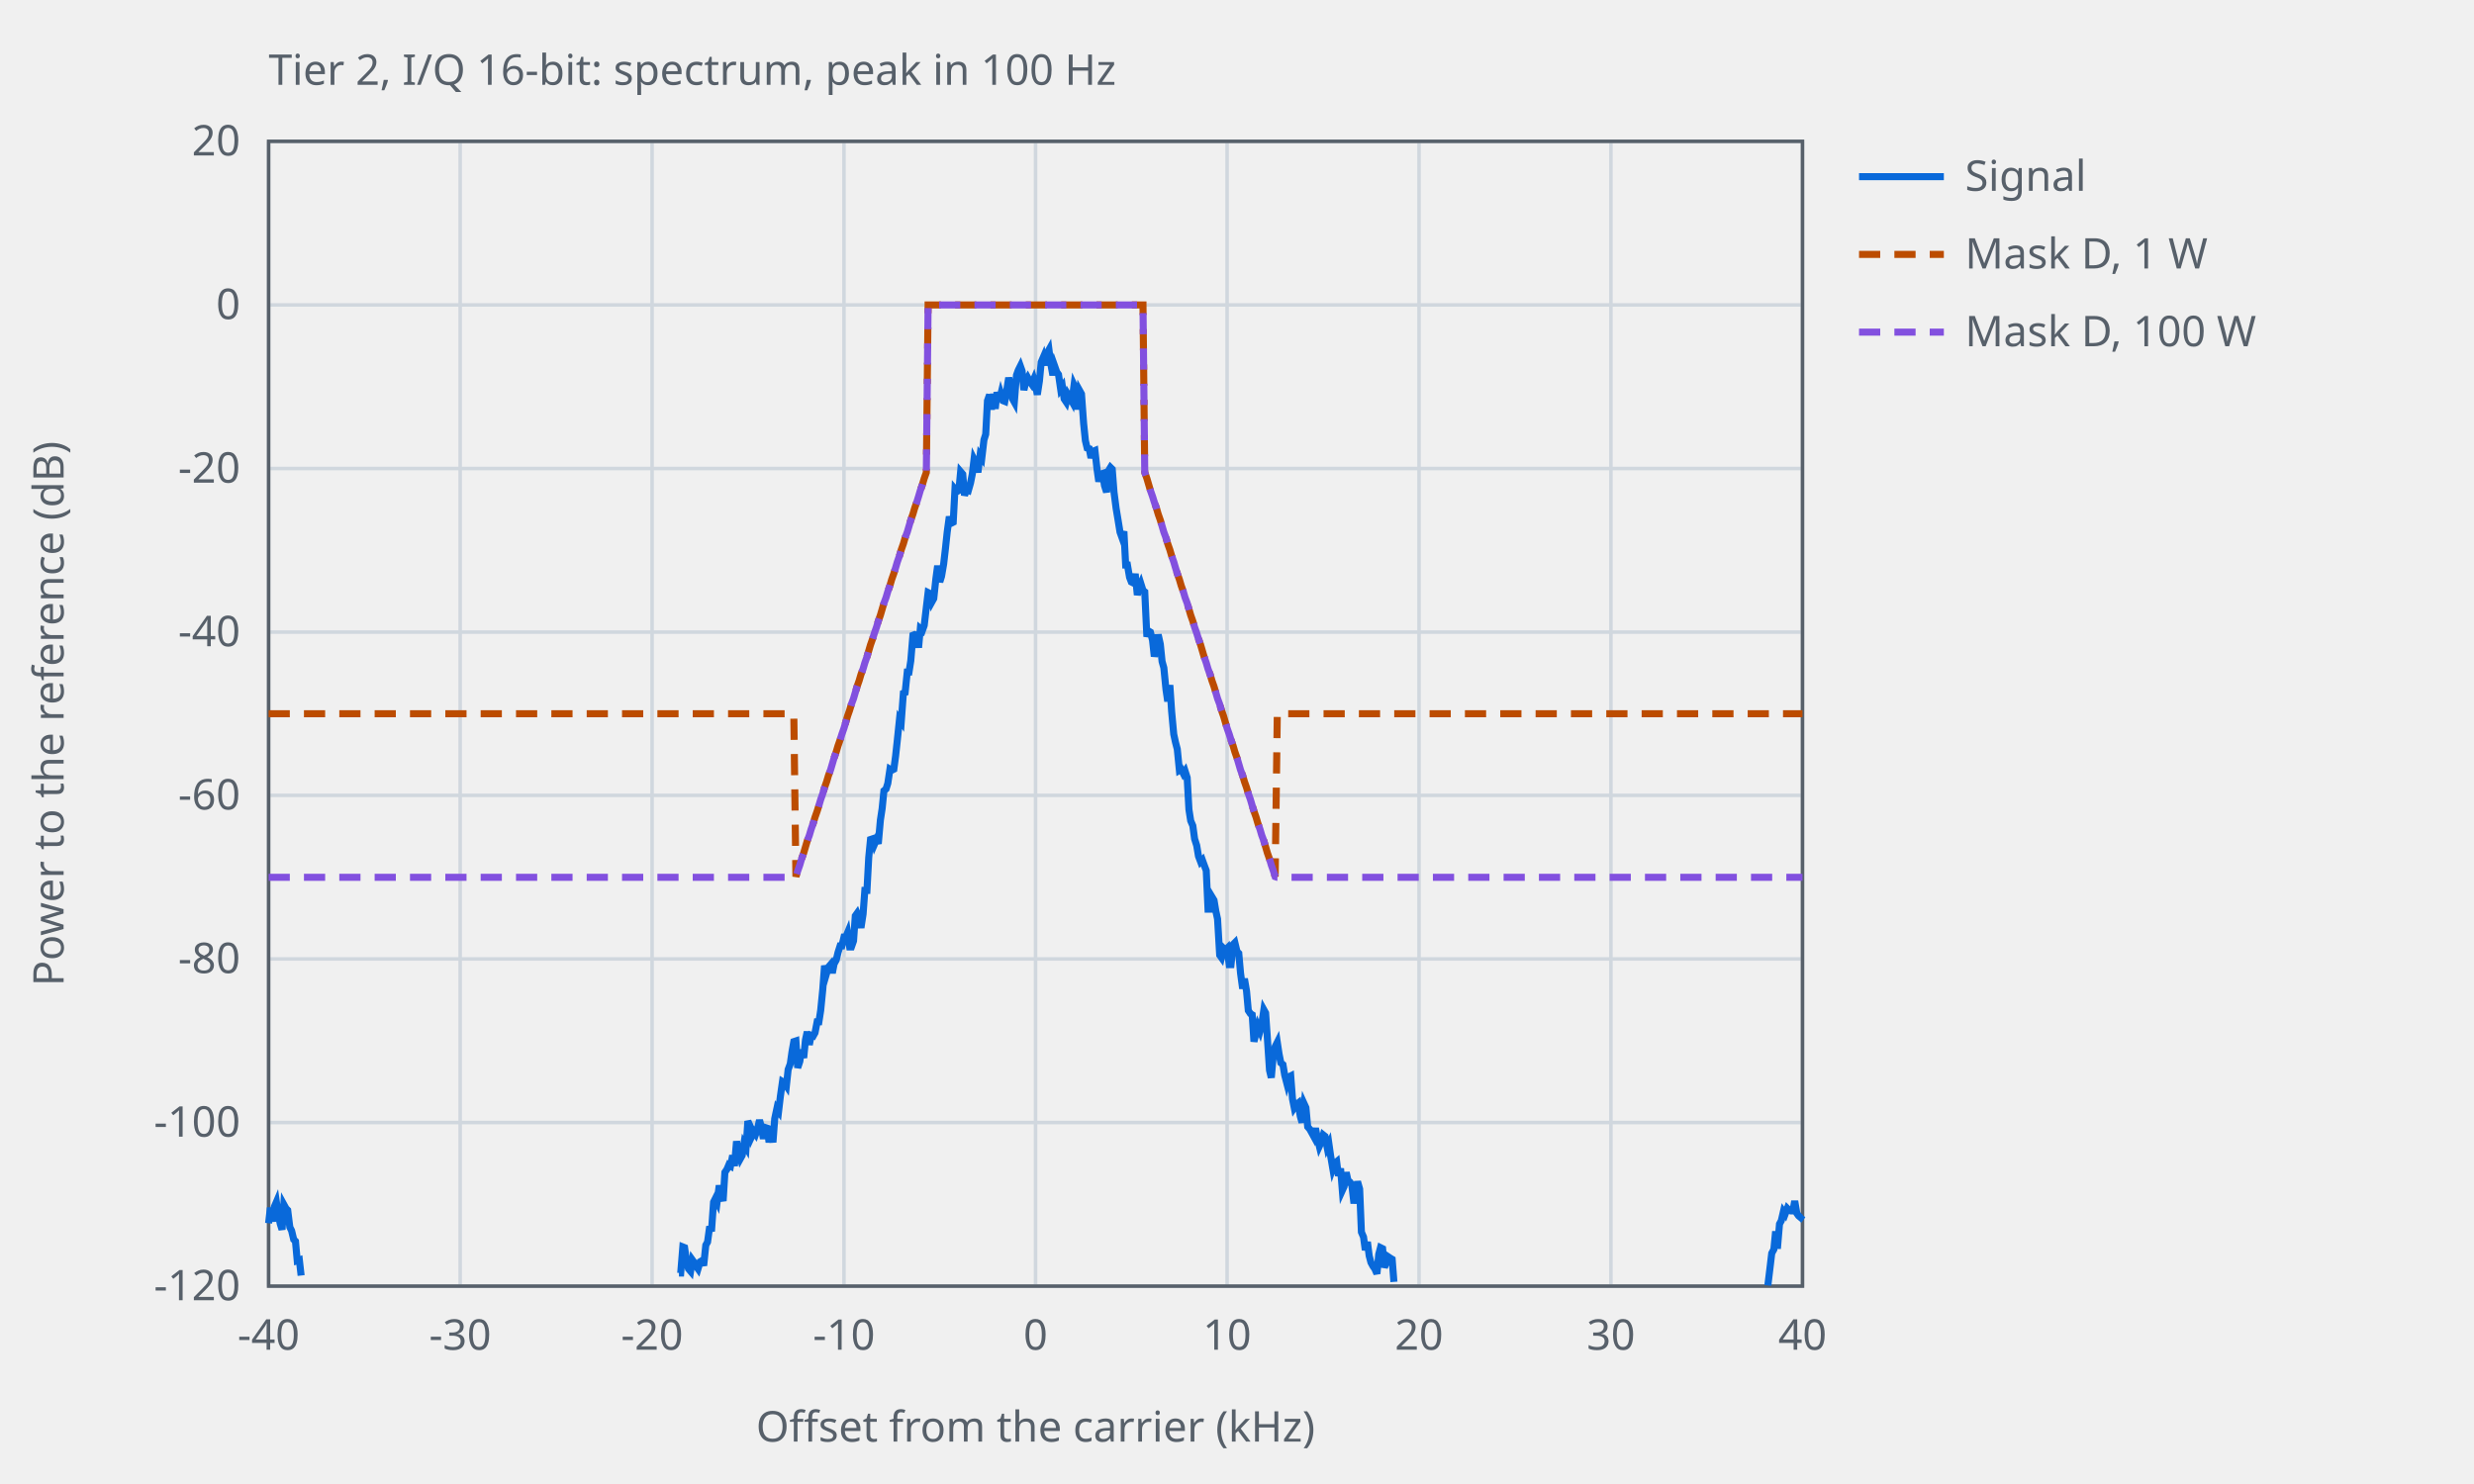
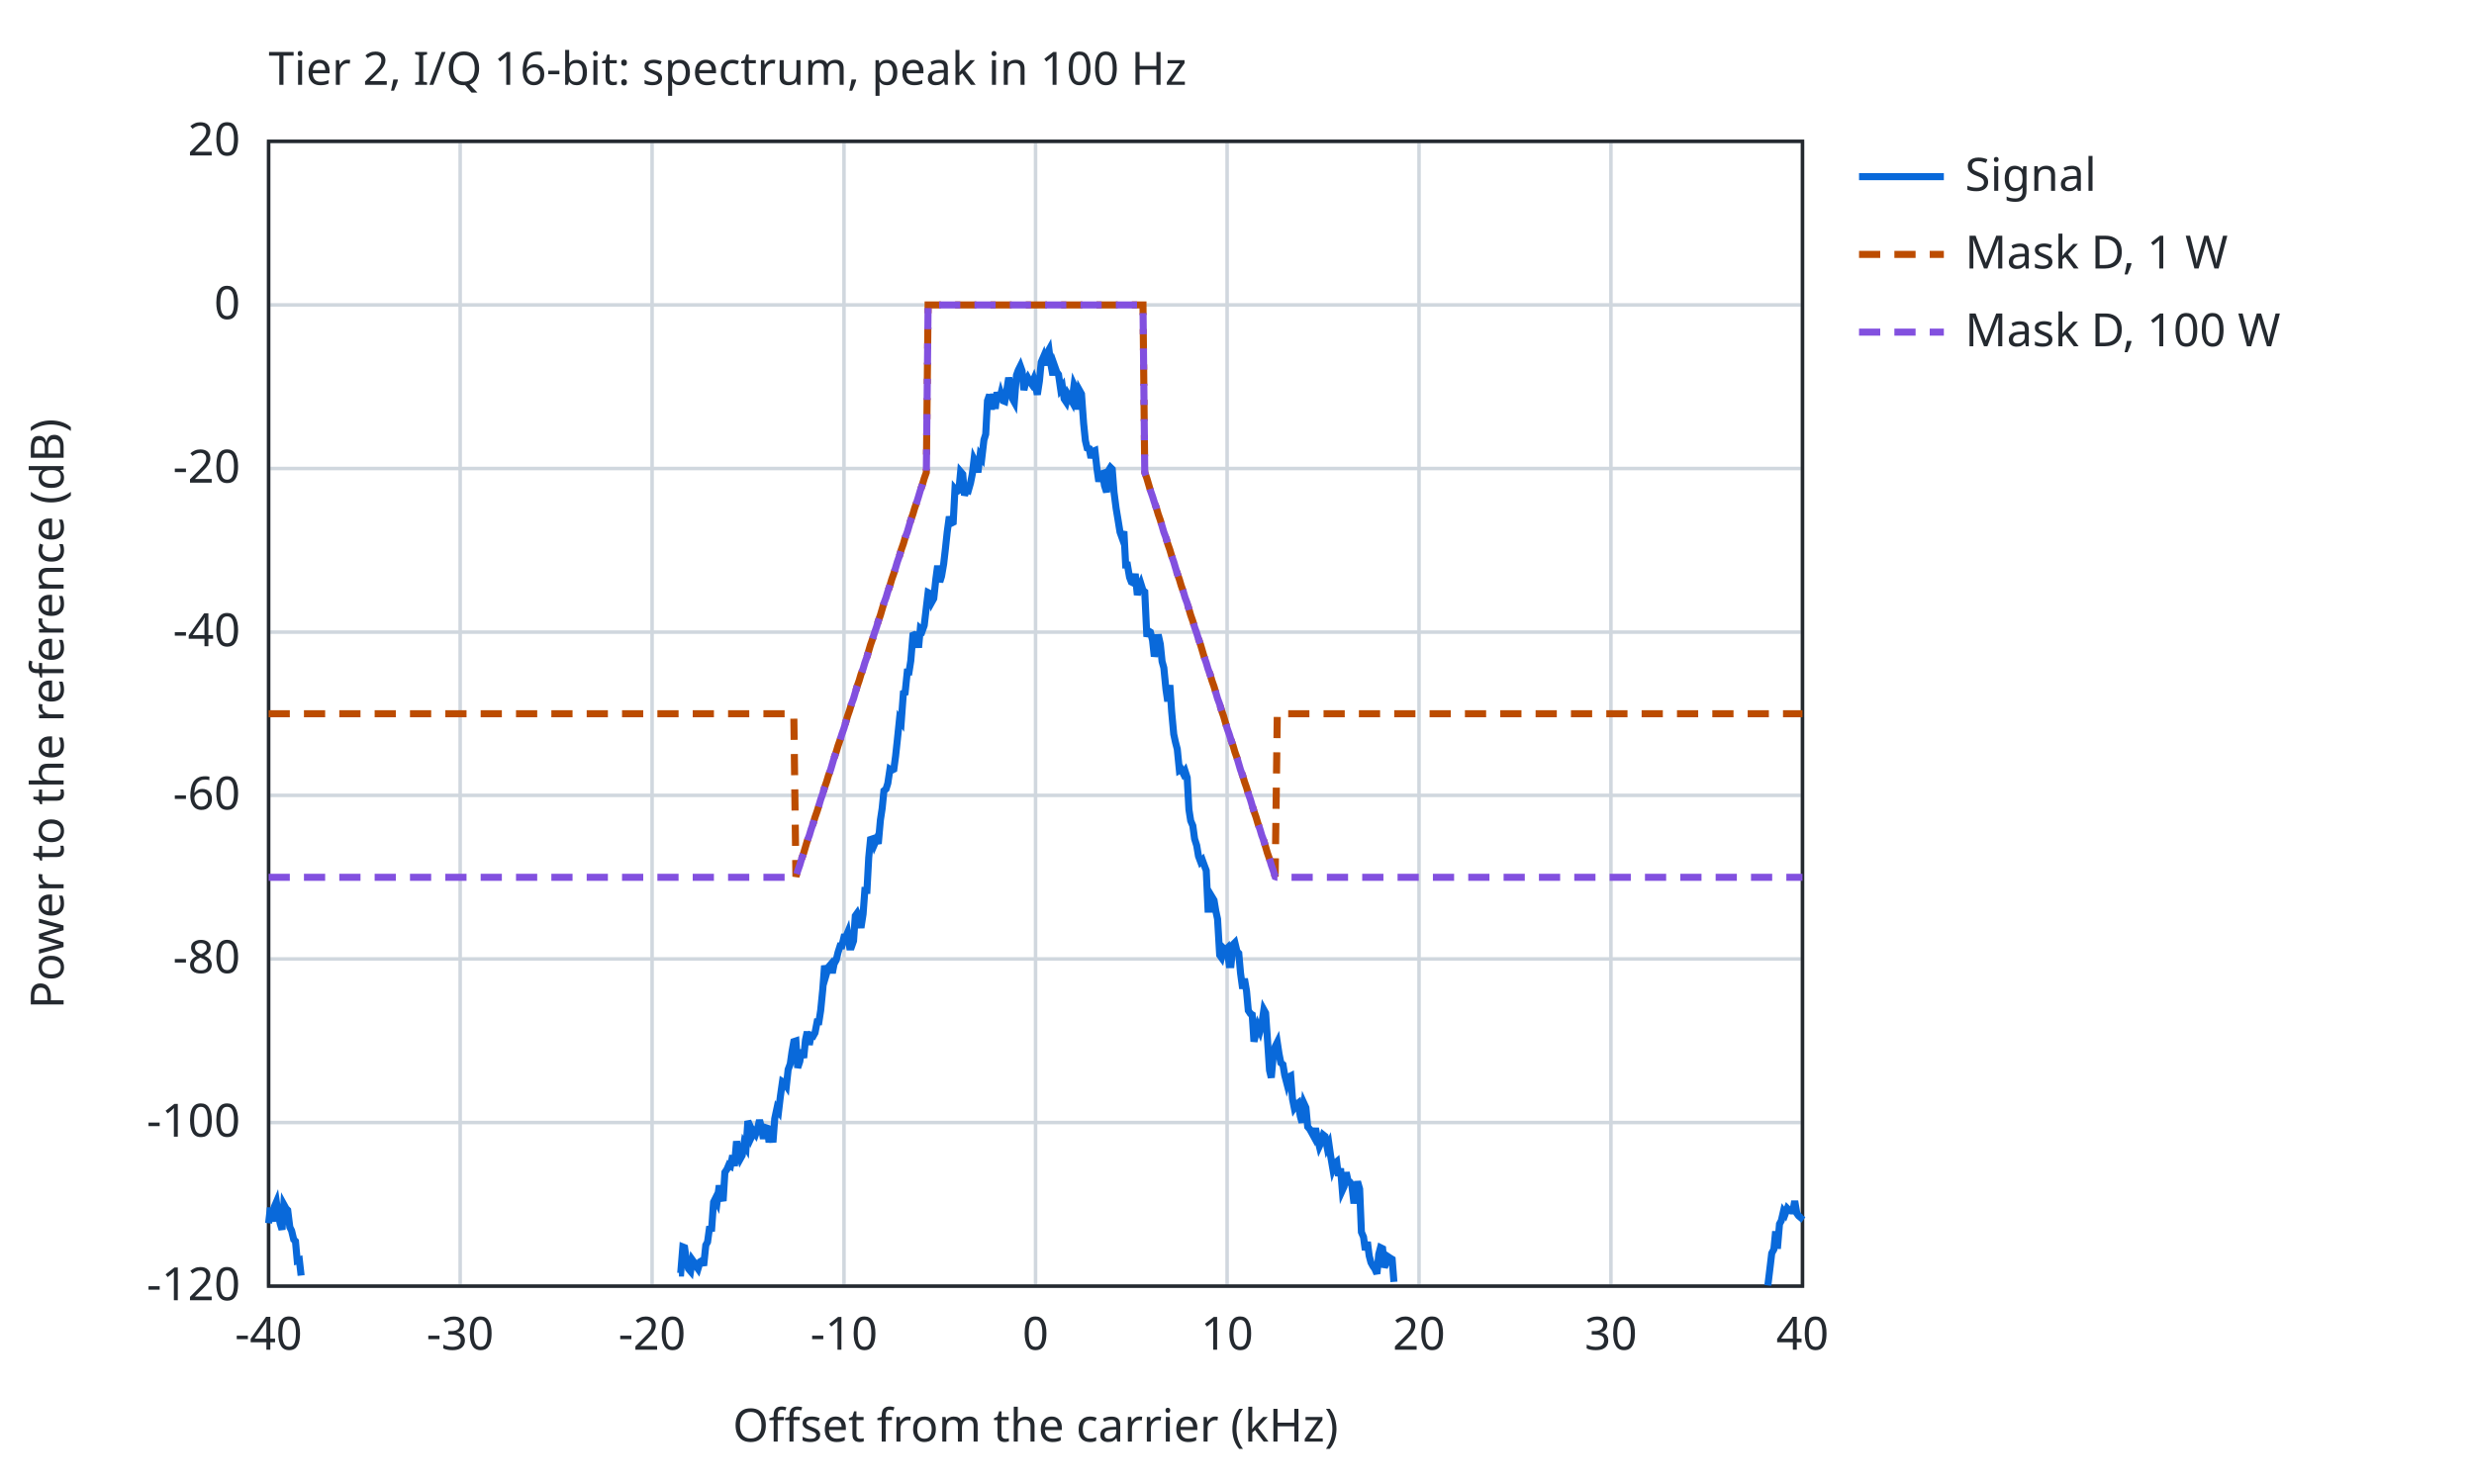
<svg xmlns="http://www.w3.org/2000/svg" width="700" height="420" viewBox="0 0 700 420">
-   <style>text{font-family:sans-serif;font-size:12px;fill:#57606a}.ax{stroke:#57606a;stroke-width:1;fill:none}.gr{stroke:#d0d7de;stroke-width:1}.mi{stroke:#eaeef2;stroke-width:1}.r0{stroke:#6e7781}.r1{stroke:#bc4c00}.r2{stroke:#8250df}.s1{stroke:#cf222e}.s2{stroke:#0969da}.s3{stroke:#1a7f37}.s4{stroke:#9a6700}.f1{fill:#cf222e}.f2{fill:#0969da}.f3{fill:#1a7f37}.f4{fill:#9a6700}.l{fill:none;stroke-width:2}.p{fill:none;stroke-width:1.5}.e{fill:none;stroke-width:1;stroke-opacity:.35}@media (prefers-color-scheme:dark){text{fill:#c9d1d9}.ax{stroke:#8b949e}.gr{stroke:#30363d}.mi{stroke:#21262d}.r0{stroke:#8b949e}.r1{stroke:#f0883e}.r2{stroke:#d2a8ff}.s1{stroke:#ff7b72}.s2{stroke:#58a6ff}.s3{stroke:#3fb950}.s4{stroke:#d29922}.f1{fill:#ff7b72}.f2{fill:#58a6ff}.f3{fill:#3fb950}.f4{fill:#d29922}}</style>
+   <style>text{font-family:sans-serif;font-size:13px;fill:#24292f}.bg{fill:#ffffff}.ax{stroke:#24292f;stroke-width:1;fill:none}.gr{stroke:#d0d7de;stroke-width:1}.mi{stroke:#eaeef2;stroke-width:1}.r0{stroke:#6e7781}.r1{stroke:#bc4c00}.r2{stroke:#8250df}.s1{stroke:#cf222e}.s2{stroke:#0969da}.s3{stroke:#1a7f37}.s4{stroke:#9a6700}.f1{fill:#cf222e}.f2{fill:#0969da}.f3{fill:#1a7f37}.f4{fill:#9a6700}.l{fill:none;stroke-width:2}.p{fill:none;stroke-width:1.5}.e{fill:none;stroke-width:1;stroke-opacity:.35}@media (prefers-color-scheme:dark){text{fill:#e6edf3}.bg{fill:#0d1117}.ax{stroke:#8b949e}.gr{stroke:#30363d}.mi{stroke:#21262d}.r0{stroke:#8b949e}.r1{stroke:#f0883e}.r2{stroke:#d2a8ff}.s1{stroke:#ff7b72}.s2{stroke:#58a6ff}.s3{stroke:#3fb950}.s4{stroke:#d29922}.f1{fill:#ff7b72}.f2{fill:#58a6ff}.f3{fill:#3fb950}.f4{fill:#d29922}}</style>
+   <rect class="bg" width="100%" height="100%" />
  <text x="76.0" y="24">Tier 2, I/Q 16-bit: spectrum, peak in 100 Hz</text>
  <line class="gr" x1="76.0" y1="364.0" x2="76.0" y2="40.0" />
  <text x="76.0" y="382.0" text-anchor="middle">-40</text>
  <line class="gr" x1="130.2" y1="364.0" x2="130.2" y2="40.0" />
  <text x="130.2" y="382.0" text-anchor="middle">-30</text>
  <line class="gr" x1="184.5" y1="364.0" x2="184.5" y2="40.0" />
  <text x="184.5" y="382.0" text-anchor="middle">-20</text>
  <line class="gr" x1="238.8" y1="364.0" x2="238.8" y2="40.0" />
  <text x="238.8" y="382.0" text-anchor="middle">-10</text>
  <line class="gr" x1="293.0" y1="364.0" x2="293.0" y2="40.0" />
  <text x="293.0" y="382.0" text-anchor="middle">0</text>
  <line class="gr" x1="347.2" y1="364.0" x2="347.2" y2="40.0" />
  <text x="347.2" y="382.0" text-anchor="middle">10</text>
  <line class="gr" x1="401.5" y1="364.0" x2="401.5" y2="40.0" />
  <text x="401.5" y="382.0" text-anchor="middle">20</text>
  <line class="gr" x1="455.8" y1="364.0" x2="455.8" y2="40.0" />
  <text x="455.8" y="382.0" text-anchor="middle">30</text>
  <line class="gr" x1="510.0" y1="364.0" x2="510.0" y2="40.0" />
  <text x="510.0" y="382.0" text-anchor="middle">40</text>
  <line class="gr" x1="76.0" y1="364.0" x2="510.0" y2="364.0" />
  <text x="68.0" y="368.0" text-anchor="end">-120</text>
  <line class="gr" x1="76.0" y1="317.7" x2="510.0" y2="317.7" />
  <text x="68.0" y="321.7" text-anchor="end">-100</text>
  <line class="gr" x1="76.0" y1="271.4" x2="510.0" y2="271.4" />
  <text x="68.0" y="275.4" text-anchor="end">-80</text>
  <line class="gr" x1="76.0" y1="225.1" x2="510.0" y2="225.1" />
  <text x="68.0" y="229.1" text-anchor="end">-60</text>
  <line class="gr" x1="76.0" y1="178.9" x2="510.0" y2="178.9" />
  <text x="68.0" y="182.9" text-anchor="end">-40</text>
  <line class="gr" x1="76.0" y1="132.6" x2="510.0" y2="132.6" />
  <text x="68.0" y="136.6" text-anchor="end">-20</text>
  <line class="gr" x1="76.0" y1="86.3" x2="510.0" y2="86.3" />
  <text x="68.0" y="90.3" text-anchor="end">0</text>
  <line class="gr" x1="76.0" y1="40.0" x2="510.0" y2="40.0" />
  <text x="68.0" y="44.0" text-anchor="end">20</text>
  <rect class="ax" x="76.0" y="40.0" width="434.0" height="324.0" />
  <text x="293.0" y="408.0" text-anchor="middle">Offset from the carrier (kHz)</text>
  <text x="18" y="202.0" text-anchor="middle" transform="rotate(-90 18 202.0)">Power to the reference (dB)</text>
  <path class="l s2" d="M76.0,346.2 L76.5,341.8 L77.1,345.7 L77.6,341.6 L78.2,340.2 L78.7,343.6 L79.3,346.4 L79.8,348.0 L80.3,340.9 L80.9,342.0 L81.4,342.5 L82.0,347.3 L82.5,348.3 L83.1,350.8 L83.6,351.3 L84.1,356.8 L84.7,356.6 L85.2,361.0 M86.8,363.3 M192.1,360.3 L192.6,360.3 L193.2,352.9 L193.7,353.1 L194.3,357.3 L194.8,359.1 L195.4,359.8 L195.9,356.6 L196.4,357.3 L197.0,358.4 L197.5,359.1 L198.1,357.1 L198.6,356.8 L199.1,358.2 L199.7,352.4 L200.2,351.5 L200.8,347.1 L201.3,348.5 L201.9,340.2 L202.4,339.2 L202.9,340.2 L203.5,335.5 L204.0,338.1 L204.6,339.9 L205.1,331.8 L205.7,330.9 L206.2,329.7 L206.7,330.0 L207.3,327.0 L207.8,330.0 L208.4,323.0 L208.9,325.8 L209.5,327.9 L210.0,327.0 L210.5,323.7 L211.1,324.7 L211.6,317.3 L212.2,318.6 L212.7,321.6 L213.3,320.3 L213.8,321.0 L214.3,319.6 L214.9,317.0 L215.4,318.9 L216.0,322.3 L216.5,319.1 L217.1,319.3 L217.6,323.3 L218.1,320.3 L218.7,323.3 L219.2,316.6 L219.8,313.8 L220.3,314.5 L220.8,310.3 L221.4,306.1 L221.9,306.4 L222.5,307.3 L223.0,302.7 L223.6,301.1 L224.1,297.6 L224.6,294.8 L225.2,294.6 L225.7,302.2 L226.3,300.4 L226.8,297.1 L227.4,299.4 L227.9,294.3 L228.4,292.0 L229.0,295.7 L229.5,293.0 L230.1,293.2 L230.6,292.3 L231.2,289.2 L231.7,289.2 L232.2,286.0 L232.8,280.0 L233.3,273.3 L233.9,275.4 L234.4,273.7 L235.0,273.0 L235.5,275.4 L236.0,272.8 L236.6,271.7 L237.1,269.6 L237.7,267.7 L238.2,267.7 L238.8,265.2 L239.3,265.2 L239.8,264.0 L240.4,268.0 L240.9,268.0 L241.5,266.3 L242.0,259.2 L242.5,258.5 L243.1,260.1 L243.6,262.6 L244.2,258.7 L244.7,252.0 L245.3,252.0 L245.8,242.7 L246.3,237.6 L246.9,237.4 L247.4,239.0 L248.0,237.6 L248.5,238.8 L249.1,232.1 L249.6,228.8 L250.1,223.8 L250.7,223.3 L251.2,221.7 L251.8,217.7 L252.3,218.0 L252.9,217.7 L253.4,214.0 L253.9,209.4 L254.5,203.6 L255.0,204.3 L255.6,196.2 L256.1,196.0 L256.7,190.2 L257.2,190.2 L257.7,187.0 L258.3,179.8 L258.8,179.6 L259.4,179.8 L259.9,183.3 L260.4,177.9 L261.0,178.4 L261.5,177.0 L262.1,171.9 L262.6,167.7 L263.2,168.0 L263.7,170.3 L264.2,169.4 L264.8,163.8 L265.3,160.1 L265.9,164.7 L266.4,163.1 L267.0,159.6 L267.5,155.3 L268.0,150.6 L268.6,146.2 L269.1,148.1 L269.7,147.8 L270.2,138.4 L270.8,139.1 L271.3,138.8 L271.8,133.5 L272.4,134.2 L272.9,140.2 L273.5,138.6 L274.0,138.8 L274.6,136.7 L275.1,134.2 L275.6,130.0 L276.2,131.2 L276.7,133.7 L277.3,128.9 L277.8,129.6 L278.4,124.5 L278.9,122.9 L279.4,113.4 L280.0,111.7 L280.5,115.9 L281.1,111.5 L281.6,115.7 L282.1,111.0 L282.7,113.6 L283.2,111.5 L283.8,113.4 L284.3,113.6 L284.9,110.1 L285.4,106.9 L285.9,109.0 L286.5,112.9 L287.0,113.8 L287.6,106.2 L288.1,104.8 L288.7,103.6 L289.2,105.0 L289.7,110.4 L290.3,107.8 L290.8,106.9 L291.4,108.0 L291.9,108.7 L292.5,107.3 L293.0,109.0 L293.5,111.7 L294.1,107.8 L294.6,102.5 L295.2,101.1 L295.7,103.4 L296.3,99.9 L296.8,99.0 L297.3,102.9 L297.9,106.2 L298.4,103.6 L299.0,105.3 L299.5,106.0 L300.1,110.1 L300.6,109.4 L301.1,112.9 L301.7,113.8 L302.2,111.7 L302.8,112.7 L303.3,113.6 L303.9,109.0 L304.4,110.1 L304.9,115.9 L305.5,110.6 L306.0,111.5 L306.6,119.8 L307.1,124.7 L307.6,126.8 L308.2,127.0 L308.7,129.6 L309.3,127.7 L309.8,127.5 L310.4,132.8 L310.9,136.3 L311.4,134.2 L312.0,134.0 L312.5,137.4 L313.1,139.3 L313.6,133.3 L314.2,132.3 L314.7,132.8 L315.2,139.3 L315.8,143.9 L316.3,146.9 L316.9,150.6 L317.4,152.0 L318.0,150.4 L318.5,159.9 L319.0,159.9 L319.6,163.4 L320.1,164.7 L320.7,165.0 L321.2,162.4 L321.8,168.4 L322.3,166.4 L322.8,165.2 L323.4,167.1 L323.9,167.5 L324.5,180.2 L325.0,178.6 L325.5,178.9 L326.1,181.2 L326.6,185.8 L327.2,183.5 L327.7,179.6 L328.3,182.3 L328.8,187.2 L329.3,189.0 L329.9,195.1 L330.4,198.5 L331.0,193.9 L331.5,201.3 L332.1,207.8 L332.6,210.1 L333.1,212.0 L333.7,218.0 L334.2,217.7 L334.8,218.9 L335.3,218.2 L335.9,220.1 L336.4,229.1 L336.9,232.3 L337.5,233.7 L338.0,237.4 L338.6,239.3 L339.1,242.3 L339.7,243.9 L340.2,243.4 L340.7,244.8 L341.3,246.4 L341.8,257.3 L342.4,257.3 L342.9,253.8 L343.5,254.8 L344.0,257.8 L344.5,260.1 L345.1,270.3 L345.6,271.0 L346.2,268.4 L346.7,268.9 L347.2,268.4 L347.8,273.0 L348.3,273.0 L348.9,267.3 L349.4,266.8 L350.0,269.3 L350.5,269.8 L351.0,275.4 L351.6,279.8 L352.1,277.0 L352.7,280.5 L353.2,286.0 L353.8,286.9 L354.3,287.2 L354.8,294.8 L355.4,292.3 L355.9,290.4 L356.5,291.8 L357.0,289.9 L357.6,285.8 L358.1,286.7 L358.6,293.9 L359.2,302.9 L359.7,305.0 L360.3,298.3 L360.8,296.2 L361.4,295.0 L361.9,298.3 L362.4,300.8 L363.0,301.3 L363.5,304.3 L364.1,306.6 L364.6,304.8 L365.2,304.5 L365.7,311.0 L366.2,313.5 L366.8,312.6 L367.3,312.2 L367.9,315.9 L368.4,317.7 L369.0,312.4 L369.5,313.5 L370.0,318.9 L370.6,319.6 L371.1,320.5 L371.7,321.6 L372.2,319.3 L372.7,321.9 L373.3,324.4 L373.8,323.3 L374.4,321.2 L374.9,321.6 L375.5,324.7 L376.0,323.7 L376.5,327.2 L377.1,330.7 L377.6,329.3 L378.2,328.8 L378.7,332.8 L379.3,330.7 L379.8,336.9 L380.3,335.8 L380.9,331.8 L381.4,334.1 L382.0,334.6 L382.5,335.5 L383.1,340.6 L383.6,337.2 L384.1,334.4 L384.7,336.5 L385.2,348.7 L385.8,350.1 L386.3,353.8 L386.9,351.5 L387.4,355.4 L387.9,357.3 L388.5,358.4 L389.0,359.1 L389.6,360.5 L390.1,355.0 L390.6,353.1 L391.2,353.4 L391.7,358.7 L392.3,357.3 L392.8,355.7 L393.4,356.1 L393.9,356.4 L394.4,362.8 M500.2,363.8 L500.8,358.9 L501.3,354.7 L501.9,353.6 L502.4,348.5 L502.9,353.4 L503.5,346.4 L504.0,345.5 L504.6,342.9 L505.1,343.6 L505.7,342.0 L506.2,342.5 L506.7,342.7 L507.3,342.7 L507.8,339.9 L508.4,343.4 L508.9,344.1 L509.5,344.6 L510.0,343.9" />
  <line class="l s2" x1="526.0" y1="50.0" x2="550.0" y2="50.0" />
  <text x="556.0" y="54.0">Signal</text>
  <path class="l r1" stroke-dasharray="6 4" d="M76.0,202.0 L76.5,202.0 L77.1,202.0 L77.6,202.0 L78.2,202.0 L78.7,202.0 L79.3,202.0 L79.8,202.0 L80.3,202.0 L80.9,202.0 L81.4,202.0 L82.0,202.0 L82.5,202.0 L83.1,202.0 L83.6,202.0 L84.1,202.0 L84.7,202.0 L85.2,202.0 L85.8,202.0 L86.3,202.0 L86.8,202.0 L87.4,202.0 L87.9,202.0 L88.5,202.0 L89.0,202.0 L89.6,202.0 L90.1,202.0 L90.6,202.0 L91.2,202.0 L91.7,202.0 L92.3,202.0 L92.8,202.0 L93.4,202.0 L93.9,202.0 L94.4,202.0 L95.0,202.0 L95.5,202.0 L96.1,202.0 L96.6,202.0 L97.2,202.0 L97.7,202.0 L98.2,202.0 L98.8,202.0 L99.3,202.0 L99.9,202.0 L100.4,202.0 L101.0,202.0 L101.5,202.0 L102.0,202.0 L102.6,202.0 L103.1,202.0 L103.7,202.0 L104.2,202.0 L104.8,202.0 L105.3,202.0 L105.8,202.0 L106.4,202.0 L106.9,202.0 L107.5,202.0 L108.0,202.0 L108.5,202.0 L109.1,202.0 L109.6,202.0 L110.2,202.0 L110.7,202.0 L111.3,202.0 L111.8,202.0 L112.3,202.0 L112.9,202.0 L113.4,202.0 L114.0,202.0 L114.5,202.0 L115.1,202.0 L115.6,202.0 L116.1,202.0 L116.7,202.0 L117.2,202.0 L117.8,202.0 L118.3,202.0 L118.9,202.0 L119.4,202.0 L119.9,202.0 L120.5,202.0 L121.0,202.0 L121.6,202.0 L122.1,202.0 L122.7,202.0 L123.2,202.0 L123.7,202.0 L124.3,202.0 L124.8,202.0 L125.4,202.0 L125.9,202.0 L126.5,202.0 L127.0,202.0 L127.5,202.0 L128.1,202.0 L128.6,202.0 L129.2,202.0 L129.7,202.0 L130.2,202.0 L130.8,202.0 L131.3,202.0 L131.9,202.0 L132.4,202.0 L133.0,202.0 L133.5,202.0 L134.0,202.0 L134.6,202.0 L135.1,202.0 L135.7,202.0 L136.2,202.0 L136.8,202.0 L137.3,202.0 L137.8,202.0 L138.4,202.0 L138.9,202.0 L139.5,202.0 L140.0,202.0 L140.6,202.0 L141.1,202.0 L141.6,202.0 L142.2,202.0 L142.7,202.0 L143.3,202.0 L143.8,202.0 L144.4,202.0 L144.9,202.0 L145.4,202.0 L146.0,202.0 L146.5,202.0 L147.1,202.0 L147.6,202.0 L148.2,202.0 L148.7,202.0 L149.2,202.0 L149.8,202.0 L150.3,202.0 L150.9,202.0 L151.4,202.0 L151.9,202.0 L152.5,202.0 L153.0,202.0 L153.6,202.0 L154.1,202.0 L154.7,202.0 L155.2,202.0 L155.7,202.0 L156.3,202.0 L156.8,202.0 L157.4,202.0 L157.9,202.0 L158.5,202.0 L159.0,202.0 L159.5,202.0 L160.1,202.0 L160.6,202.0 L161.2,202.0 L161.7,202.0 L162.3,202.0 L162.8,202.0 L163.3,202.0 L163.9,202.0 L164.4,202.0 L165.0,202.0 L165.5,202.0 L166.1,202.0 L166.6,202.0 L167.1,202.0 L167.7,202.0 L168.2,202.0 L168.8,202.0 L169.3,202.0 L169.9,202.0 L170.4,202.0 L170.9,202.0 L171.5,202.0 L172.0,202.0 L172.6,202.0 L173.1,202.0 L173.7,202.0 L174.2,202.0 L174.7,202.0 L175.3,202.0 L175.8,202.0 L176.4,202.0 L176.9,202.0 L177.4,202.0 L178.0,202.0 L178.5,202.0 L179.1,202.0 L179.6,202.0 L180.2,202.0 L180.7,202.0 L181.2,202.0 L181.8,202.0 L182.3,202.0 L182.9,202.0 L183.4,202.0 L184.0,202.0 L184.5,202.0 L185.0,202.0 L185.6,202.0 L186.1,202.0 L186.7,202.0 L187.2,202.0 L187.8,202.0 L188.3,202.0 L188.8,202.0 L189.4,202.0 L189.9,202.0 L190.5,202.0 L191.0,202.0 L191.6,202.0 L192.1,202.0 L192.6,202.0 L193.2,202.0 L193.7,202.0 L194.3,202.0 L194.8,202.0 L195.4,202.0 L195.9,202.0 L196.4,202.0 L197.0,202.0 L197.5,202.0 L198.1,202.0 L198.6,202.0 L199.1,202.0 L199.7,202.0 L200.2,202.0 L200.8,202.0 L201.3,202.0 L201.9,202.0 L202.4,202.0 L202.9,202.0 L203.5,202.0 L204.0,202.0 L204.6,202.0 L205.1,202.0 L205.7,202.0 L206.2,202.0 L206.7,202.0 L207.3,202.0 L207.8,202.0 L208.4,202.0 L208.9,202.0 L209.5,202.0 L210.0,202.0 L210.5,202.0 L211.1,202.0 L211.6,202.0 L212.2,202.0 L212.7,202.0 L213.3,202.0 L213.8,202.0 L214.3,202.0 L214.9,202.0 L215.4,202.0 L216.0,202.0 L216.5,202.0 L217.1,202.0 L217.6,202.0 L218.1,202.0 L218.7,202.0 L219.2,202.0 L219.8,202.0 L220.3,202.0 L220.8,202.0 L221.4,202.0 L221.9,202.0 L222.5,202.0 L223.0,202.0 L223.6,202.0 L224.1,202.0 L224.6,202.0 L225.2,248.1 L225.7,246.5 L226.3,244.8 L226.8,243.1 L227.4,241.4 L227.9,239.7 L228.4,238.0 L229.0,236.4 L229.5,234.7 L230.1,233.0 L230.6,231.3 L231.2,229.6 L231.7,228.0 L232.2,226.3 L232.8,224.6 L233.3,222.9 L233.9,221.2 L234.4,219.5 L235.0,217.9 L235.5,216.2 L236.0,214.5 L236.6,212.8 L237.1,211.1 L237.7,209.4 L238.2,207.8 L238.8,206.1 L239.3,204.4 L239.8,202.7 L240.4,201.0 L240.9,199.3 L241.5,197.7 L242.0,196.0 L242.5,194.3 L243.1,192.6 L243.6,190.9 L244.2,189.3 L244.7,187.6 L245.3,185.9 L245.8,184.2 L246.3,182.5 L246.9,180.8 L247.4,179.2 L248.0,177.5 L248.5,175.8 L249.1,174.1 L249.6,172.4 L250.1,170.7 L250.7,169.1 L251.2,167.4 L251.8,165.7 L252.3,164.0 L252.9,162.3 L253.4,160.7 L253.9,159.0 L254.5,157.3 L255.0,155.6 L255.6,153.9 L256.1,152.2 L256.7,150.6 L257.2,148.9 L257.7,147.2 L258.3,145.5 L258.8,143.8 L259.4,142.1 L259.9,140.5 L260.4,138.8 L261.0,137.1 L261.5,135.4 L262.1,133.7 L262.6,86.3 L263.2,86.3 L263.7,86.3 L264.2,86.3 L264.8,86.3 L265.3,86.3 L265.9,86.3 L266.4,86.3 L267.0,86.3 L267.5,86.3 L268.0,86.3 L268.6,86.3 L269.1,86.3 L269.7,86.3 L270.2,86.3 L270.8,86.3 L271.3,86.3 L271.8,86.3 L272.4,86.3 L272.9,86.3 L273.5,86.3 L274.0,86.3 L274.6,86.3 L275.1,86.3 L275.6,86.3 L276.2,86.3 L276.7,86.3 L277.3,86.3 L277.8,86.3 L278.4,86.3 L278.9,86.3 L279.4,86.3 L280.0,86.3 L280.5,86.3 L281.1,86.3 L281.6,86.3 L282.1,86.3 L282.7,86.3 L283.2,86.3 L283.8,86.3 L284.3,86.3 L284.9,86.3 L285.4,86.3 L285.9,86.3 L286.5,86.3 L287.0,86.3 L287.6,86.3 L288.1,86.3 L288.7,86.3 L289.2,86.3 L289.7,86.3 L290.3,86.3 L290.8,86.3 L291.4,86.3 L291.9,86.3 L292.5,86.3 L293.0,86.3 L293.5,86.3 L294.1,86.3 L294.6,86.3 L295.2,86.3 L295.7,86.3 L296.3,86.3 L296.8,86.3 L297.3,86.3 L297.9,86.3 L298.4,86.3 L299.0,86.3 L299.5,86.3 L300.1,86.3 L300.6,86.3 L301.1,86.3 L301.7,86.3 L302.2,86.3 L302.8,86.3 L303.3,86.3 L303.9,86.3 L304.4,86.3 L304.9,86.3 L305.5,86.3 L306.0,86.3 L306.6,86.3 L307.1,86.3 L307.6,86.3 L308.2,86.3 L308.7,86.3 L309.3,86.3 L309.8,86.3 L310.4,86.3 L310.9,86.3 L311.4,86.3 L312.0,86.3 L312.5,86.3 L313.1,86.3 L313.6,86.3 L314.2,86.3 L314.7,86.3 L315.2,86.3 L315.8,86.3 L316.3,86.3 L316.9,86.3 L317.4,86.3 L318.0,86.3 L318.5,86.3 L319.0,86.3 L319.6,86.3 L320.1,86.3 L320.7,86.3 L321.2,86.3 L321.8,86.3 L322.3,86.3 L322.8,86.3 L323.4,86.3 L323.9,133.7 L324.5,135.4 L325.0,137.1 L325.5,138.8 L326.1,140.5 L326.6,142.1 L327.2,143.8 L327.7,145.5 L328.3,147.2 L328.8,148.9 L329.3,150.6 L329.9,152.2 L330.4,153.9 L331.0,155.6 L331.5,157.3 L332.1,159.0 L332.6,160.7 L333.1,162.3 L333.7,164.0 L334.2,165.7 L334.8,167.4 L335.3,169.1 L335.9,170.7 L336.4,172.4 L336.9,174.1 L337.5,175.8 L338.0,177.5 L338.6,179.2 L339.1,180.8 L339.7,182.5 L340.2,184.2 L340.7,185.9 L341.3,187.6 L341.8,189.3 L342.4,190.9 L342.9,192.6 L343.5,194.3 L344.0,196.0 L344.5,197.7 L345.1,199.3 L345.6,201.0 L346.2,202.7 L346.7,204.4 L347.2,206.1 L347.8,207.8 L348.3,209.4 L348.9,211.1 L349.4,212.8 L350.0,214.5 L350.5,216.2 L351.0,217.9 L351.6,219.5 L352.1,221.2 L352.7,222.9 L353.2,224.6 L353.8,226.3 L354.3,228.0 L354.8,229.6 L355.4,231.3 L355.9,233.0 L356.5,234.7 L357.0,236.4 L357.6,238.0 L358.1,239.7 L358.6,241.4 L359.2,243.1 L359.7,244.8 L360.3,246.5 L360.8,248.1 L361.4,202.0 L361.9,202.0 L362.4,202.0 L363.0,202.0 L363.5,202.0 L364.1,202.0 L364.6,202.0 L365.2,202.0 L365.7,202.0 L366.2,202.0 L366.8,202.0 L367.3,202.0 L367.9,202.0 L368.4,202.0 L369.0,202.0 L369.5,202.0 L370.0,202.0 L370.6,202.0 L371.1,202.0 L371.7,202.0 L372.2,202.0 L372.7,202.0 L373.3,202.0 L373.8,202.0 L374.4,202.0 L374.9,202.0 L375.5,202.0 L376.0,202.0 L376.5,202.0 L377.1,202.0 L377.6,202.0 L378.2,202.0 L378.7,202.0 L379.3,202.0 L379.8,202.0 L380.3,202.0 L380.9,202.0 L381.4,202.0 L382.0,202.0 L382.5,202.0 L383.1,202.0 L383.6,202.0 L384.1,202.0 L384.7,202.0 L385.2,202.0 L385.8,202.0 L386.3,202.0 L386.9,202.0 L387.4,202.0 L387.9,202.0 L388.5,202.0 L389.0,202.0 L389.6,202.0 L390.1,202.0 L390.6,202.0 L391.2,202.0 L391.7,202.0 L392.3,202.0 L392.8,202.0 L393.4,202.0 L393.9,202.0 L394.4,202.0 L395.0,202.0 L395.5,202.0 L396.1,202.0 L396.6,202.0 L397.2,202.0 L397.7,202.0 L398.2,202.0 L398.8,202.0 L399.3,202.0 L399.9,202.0 L400.4,202.0 L401.0,202.0 L401.5,202.0 L402.0,202.0 L402.6,202.0 L403.1,202.0 L403.7,202.0 L404.2,202.0 L404.8,202.0 L405.3,202.0 L405.8,202.0 L406.4,202.0 L406.9,202.0 L407.5,202.0 L408.0,202.0 L408.6,202.0 L409.1,202.0 L409.6,202.0 L410.2,202.0 L410.7,202.0 L411.3,202.0 L411.8,202.0 L412.4,202.0 L412.9,202.0 L413.4,202.0 L414.0,202.0 L414.5,202.0 L415.1,202.0 L415.6,202.0 L416.1,202.0 L416.7,202.0 L417.2,202.0 L417.8,202.0 L418.3,202.0 L418.9,202.0 L419.4,202.0 L419.9,202.0 L420.5,202.0 L421.0,202.0 L421.6,202.0 L422.1,202.0 L422.7,202.0 L423.2,202.0 L423.7,202.0 L424.3,202.0 L424.8,202.0 L425.4,202.0 L425.9,202.0 L426.5,202.0 L427.0,202.0 L427.5,202.0 L428.1,202.0 L428.6,202.0 L429.2,202.0 L429.7,202.0 L430.3,202.0 L430.8,202.0 L431.3,202.0 L431.9,202.0 L432.4,202.0 L433.0,202.0 L433.5,202.0 L434.0,202.0 L434.6,202.0 L435.1,202.0 L435.7,202.0 L436.2,202.0 L436.8,202.0 L437.3,202.0 L437.8,202.0 L438.4,202.0 L438.9,202.0 L439.5,202.0 L440.0,202.0 L440.6,202.0 L441.1,202.0 L441.6,202.0 L442.2,202.0 L442.7,202.0 L443.3,202.0 L443.8,202.0 L444.4,202.0 L444.9,202.0 L445.4,202.0 L446.0,202.0 L446.5,202.0 L447.1,202.0 L447.6,202.0 L448.2,202.0 L448.7,202.0 L449.2,202.0 L449.8,202.0 L450.3,202.0 L450.9,202.0 L451.4,202.0 L452.0,202.0 L452.5,202.0 L453.0,202.0 L453.6,202.0 L454.1,202.0 L454.7,202.0 L455.2,202.0 L455.8,202.0 L456.3,202.0 L456.8,202.0 L457.4,202.0 L457.9,202.0 L458.5,202.0 L459.0,202.0 L459.5,202.0 L460.1,202.0 L460.6,202.0 L461.2,202.0 L461.7,202.0 L462.3,202.0 L462.8,202.0 L463.3,202.0 L463.9,202.0 L464.4,202.0 L465.0,202.0 L465.5,202.0 L466.1,202.0 L466.6,202.0 L467.1,202.0 L467.7,202.0 L468.2,202.0 L468.8,202.0 L469.3,202.0 L469.9,202.0 L470.4,202.0 L470.9,202.0 L471.5,202.0 L472.0,202.0 L472.6,202.0 L473.1,202.0 L473.7,202.0 L474.2,202.0 L474.7,202.0 L475.3,202.0 L475.8,202.0 L476.4,202.0 L476.9,202.0 L477.5,202.0 L478.0,202.0 L478.5,202.0 L479.1,202.0 L479.6,202.0 L480.2,202.0 L480.7,202.0 L481.2,202.0 L481.8,202.0 L482.3,202.0 L482.9,202.0 L483.4,202.0 L484.0,202.0 L484.5,202.0 L485.0,202.0 L485.6,202.0 L486.1,202.0 L486.7,202.0 L487.2,202.0 L487.8,202.0 L488.3,202.0 L488.8,202.0 L489.4,202.0 L489.9,202.0 L490.5,202.0 L491.0,202.0 L491.6,202.0 L492.1,202.0 L492.6,202.0 L493.2,202.0 L493.7,202.0 L494.3,202.0 L494.8,202.0 L495.4,202.0 L495.9,202.0 L496.4,202.0 L497.0,202.0 L497.5,202.0 L498.1,202.0 L498.6,202.0 L499.1,202.0 L499.7,202.0 L500.2,202.0 L500.8,202.0 L501.3,202.0 L501.9,202.0 L502.4,202.0 L502.9,202.0 L503.5,202.0 L504.0,202.0 L504.6,202.0 L505.1,202.0 L505.7,202.0 L506.2,202.0 L506.7,202.0 L507.3,202.0 L507.8,202.0 L508.4,202.0 L508.9,202.0 L509.5,202.0 L510.0,202.0" />
  <line class="l r1" stroke-dasharray="6 4" x1="526.0" y1="72.0" x2="550.0" y2="72.0" />
  <text x="556.0" y="76.0">Mask D, 1 W</text>
  <path class="l r2" stroke-dasharray="6 4" d="M76.0,248.3 L76.5,248.3 L77.1,248.3 L77.6,248.3 L78.2,248.3 L78.7,248.3 L79.3,248.3 L79.8,248.3 L80.3,248.3 L80.9,248.3 L81.4,248.3 L82.0,248.3 L82.5,248.3 L83.1,248.3 L83.6,248.3 L84.1,248.3 L84.7,248.3 L85.2,248.3 L85.8,248.3 L86.3,248.3 L86.8,248.3 L87.4,248.3 L87.9,248.3 L88.5,248.3 L89.0,248.3 L89.6,248.3 L90.1,248.3 L90.6,248.3 L91.2,248.3 L91.7,248.3 L92.3,248.3 L92.8,248.3 L93.4,248.3 L93.9,248.3 L94.4,248.3 L95.0,248.3 L95.5,248.3 L96.1,248.3 L96.6,248.3 L97.2,248.3 L97.7,248.3 L98.2,248.3 L98.8,248.3 L99.3,248.3 L99.9,248.3 L100.4,248.3 L101.0,248.3 L101.5,248.3 L102.0,248.3 L102.6,248.3 L103.1,248.3 L103.7,248.3 L104.2,248.3 L104.8,248.3 L105.3,248.3 L105.8,248.3 L106.4,248.3 L106.9,248.3 L107.5,248.3 L108.0,248.3 L108.5,248.3 L109.1,248.3 L109.6,248.3 L110.2,248.3 L110.7,248.3 L111.3,248.3 L111.8,248.3 L112.3,248.3 L112.9,248.3 L113.4,248.3 L114.0,248.3 L114.5,248.3 L115.1,248.3 L115.6,248.3 L116.1,248.3 L116.7,248.3 L117.2,248.3 L117.8,248.3 L118.3,248.3 L118.9,248.3 L119.4,248.3 L119.9,248.3 L120.5,248.3 L121.0,248.3 L121.6,248.3 L122.1,248.3 L122.7,248.3 L123.2,248.3 L123.7,248.3 L124.3,248.3 L124.8,248.3 L125.4,248.3 L125.9,248.3 L126.5,248.3 L127.0,248.3 L127.5,248.3 L128.1,248.3 L128.6,248.3 L129.2,248.3 L129.7,248.3 L130.2,248.3 L130.8,248.3 L131.3,248.3 L131.9,248.3 L132.4,248.3 L133.0,248.3 L133.5,248.3 L134.0,248.3 L134.6,248.3 L135.1,248.3 L135.7,248.3 L136.2,248.3 L136.8,248.3 L137.3,248.3 L137.8,248.3 L138.4,248.3 L138.9,248.3 L139.5,248.3 L140.0,248.3 L140.6,248.3 L141.1,248.3 L141.6,248.3 L142.2,248.3 L142.7,248.3 L143.3,248.3 L143.8,248.3 L144.4,248.3 L144.9,248.3 L145.4,248.3 L146.0,248.3 L146.5,248.3 L147.1,248.3 L147.6,248.3 L148.2,248.3 L148.7,248.3 L149.2,248.3 L149.8,248.3 L150.3,248.3 L150.9,248.3 L151.4,248.3 L151.9,248.3 L152.5,248.3 L153.0,248.3 L153.6,248.3 L154.1,248.3 L154.7,248.3 L155.2,248.3 L155.7,248.3 L156.3,248.3 L156.8,248.3 L157.4,248.3 L157.9,248.3 L158.5,248.3 L159.0,248.3 L159.5,248.3 L160.1,248.3 L160.6,248.3 L161.2,248.3 L161.7,248.3 L162.3,248.3 L162.8,248.3 L163.3,248.3 L163.9,248.3 L164.4,248.3 L165.0,248.3 L165.5,248.3 L166.1,248.3 L166.6,248.3 L167.1,248.3 L167.7,248.3 L168.2,248.3 L168.8,248.3 L169.3,248.3 L169.9,248.3 L170.4,248.3 L170.9,248.3 L171.5,248.3 L172.0,248.3 L172.6,248.3 L173.1,248.3 L173.7,248.3 L174.2,248.3 L174.7,248.3 L175.3,248.3 L175.8,248.3 L176.4,248.3 L176.9,248.3 L177.4,248.3 L178.0,248.3 L178.5,248.3 L179.1,248.3 L179.6,248.3 L180.2,248.3 L180.7,248.3 L181.2,248.3 L181.8,248.3 L182.3,248.3 L182.9,248.3 L183.4,248.3 L184.0,248.3 L184.5,248.3 L185.0,248.3 L185.6,248.3 L186.1,248.3 L186.7,248.3 L187.2,248.3 L187.8,248.3 L188.3,248.3 L188.8,248.3 L189.4,248.3 L189.9,248.3 L190.5,248.3 L191.0,248.3 L191.6,248.3 L192.1,248.3 L192.6,248.3 L193.2,248.3 L193.7,248.3 L194.3,248.3 L194.8,248.3 L195.4,248.3 L195.9,248.3 L196.4,248.3 L197.0,248.3 L197.5,248.3 L198.1,248.3 L198.6,248.3 L199.1,248.3 L199.7,248.3 L200.2,248.3 L200.8,248.3 L201.3,248.3 L201.9,248.3 L202.4,248.3 L202.9,248.3 L203.5,248.3 L204.0,248.3 L204.6,248.3 L205.1,248.3 L205.7,248.3 L206.2,248.3 L206.7,248.3 L207.3,248.3 L207.8,248.3 L208.4,248.3 L208.9,248.3 L209.5,248.3 L210.0,248.3 L210.5,248.3 L211.1,248.3 L211.6,248.3 L212.2,248.3 L212.7,248.3 L213.3,248.3 L213.8,248.3 L214.3,248.3 L214.9,248.3 L215.4,248.3 L216.0,248.3 L216.5,248.3 L217.1,248.3 L217.6,248.3 L218.1,248.3 L218.7,248.3 L219.2,248.3 L219.8,248.3 L220.3,248.3 L220.8,248.3 L221.4,248.3 L221.9,248.3 L222.5,248.3 L223.0,248.3 L223.6,248.3 L224.1,248.3 L224.6,248.3 L225.2,248.1 L225.7,246.5 L226.3,244.8 L226.8,243.1 L227.4,241.4 L227.9,239.7 L228.4,238.0 L229.0,236.4 L229.5,234.7 L230.1,233.0 L230.6,231.3 L231.2,229.6 L231.7,228.0 L232.2,226.3 L232.8,224.6 L233.3,222.9 L233.9,221.2 L234.4,219.5 L235.0,217.9 L235.5,216.2 L236.0,214.5 L236.6,212.8 L237.1,211.1 L237.7,209.4 L238.2,207.8 L238.8,206.1 L239.3,204.4 L239.8,202.7 L240.4,201.0 L240.9,199.3 L241.5,197.7 L242.0,196.0 L242.5,194.3 L243.1,192.6 L243.6,190.9 L244.2,189.3 L244.7,187.6 L245.3,185.9 L245.8,184.2 L246.3,182.5 L246.9,180.8 L247.4,179.2 L248.0,177.5 L248.5,175.8 L249.1,174.1 L249.6,172.4 L250.1,170.7 L250.7,169.1 L251.2,167.4 L251.8,165.7 L252.3,164.0 L252.9,162.3 L253.4,160.7 L253.9,159.0 L254.5,157.3 L255.0,155.6 L255.6,153.9 L256.1,152.2 L256.7,150.6 L257.2,148.9 L257.7,147.2 L258.3,145.5 L258.8,143.8 L259.4,142.1 L259.9,140.5 L260.4,138.8 L261.0,137.1 L261.5,135.4 L262.1,133.7 L262.6,86.3 L263.2,86.3 L263.7,86.3 L264.2,86.3 L264.8,86.3 L265.3,86.3 L265.9,86.3 L266.4,86.3 L267.0,86.3 L267.5,86.3 L268.0,86.3 L268.6,86.3 L269.1,86.3 L269.7,86.3 L270.2,86.3 L270.8,86.3 L271.3,86.3 L271.8,86.3 L272.4,86.3 L272.9,86.3 L273.5,86.3 L274.0,86.3 L274.6,86.3 L275.1,86.3 L275.6,86.3 L276.2,86.3 L276.7,86.3 L277.3,86.3 L277.8,86.3 L278.4,86.3 L278.9,86.3 L279.4,86.3 L280.0,86.3 L280.5,86.3 L281.1,86.3 L281.6,86.3 L282.1,86.3 L282.7,86.3 L283.2,86.3 L283.8,86.3 L284.3,86.3 L284.9,86.3 L285.4,86.3 L285.9,86.3 L286.5,86.3 L287.0,86.3 L287.6,86.3 L288.1,86.3 L288.7,86.3 L289.2,86.3 L289.7,86.3 L290.3,86.3 L290.8,86.3 L291.4,86.3 L291.9,86.3 L292.5,86.3 L293.0,86.3 L293.5,86.3 L294.1,86.3 L294.6,86.3 L295.2,86.3 L295.7,86.3 L296.3,86.3 L296.8,86.3 L297.3,86.3 L297.9,86.3 L298.4,86.3 L299.0,86.3 L299.5,86.3 L300.1,86.3 L300.6,86.3 L301.1,86.3 L301.7,86.3 L302.2,86.3 L302.8,86.3 L303.3,86.3 L303.9,86.3 L304.4,86.3 L304.9,86.3 L305.5,86.3 L306.0,86.3 L306.6,86.3 L307.1,86.3 L307.6,86.3 L308.2,86.3 L308.7,86.3 L309.3,86.3 L309.8,86.3 L310.4,86.3 L310.9,86.3 L311.4,86.3 L312.0,86.3 L312.5,86.3 L313.1,86.3 L313.6,86.3 L314.2,86.3 L314.7,86.3 L315.2,86.3 L315.8,86.3 L316.3,86.3 L316.9,86.3 L317.4,86.3 L318.0,86.3 L318.5,86.3 L319.0,86.3 L319.6,86.3 L320.1,86.3 L320.7,86.3 L321.2,86.3 L321.8,86.3 L322.3,86.3 L322.8,86.3 L323.4,86.3 L323.9,133.7 L324.5,135.4 L325.0,137.1 L325.5,138.8 L326.1,140.5 L326.6,142.1 L327.2,143.8 L327.7,145.5 L328.3,147.2 L328.8,148.9 L329.3,150.6 L329.9,152.2 L330.4,153.9 L331.0,155.6 L331.5,157.3 L332.1,159.0 L332.6,160.7 L333.1,162.3 L333.7,164.0 L334.2,165.7 L334.8,167.4 L335.3,169.1 L335.9,170.7 L336.4,172.4 L336.9,174.1 L337.5,175.8 L338.0,177.5 L338.6,179.2 L339.1,180.8 L339.7,182.5 L340.2,184.2 L340.7,185.9 L341.3,187.6 L341.8,189.3 L342.4,190.9 L342.9,192.6 L343.5,194.3 L344.0,196.0 L344.5,197.7 L345.1,199.3 L345.6,201.0 L346.2,202.7 L346.7,204.4 L347.2,206.1 L347.8,207.8 L348.3,209.4 L348.9,211.1 L349.4,212.8 L350.0,214.5 L350.5,216.2 L351.0,217.9 L351.6,219.5 L352.1,221.2 L352.7,222.9 L353.2,224.6 L353.8,226.3 L354.3,228.0 L354.8,229.6 L355.4,231.3 L355.9,233.0 L356.5,234.7 L357.0,236.4 L357.6,238.0 L358.1,239.7 L358.6,241.4 L359.2,243.1 L359.7,244.8 L360.3,246.5 L360.8,248.1 L361.4,248.3 L361.9,248.3 L362.4,248.3 L363.0,248.3 L363.5,248.3 L364.1,248.3 L364.6,248.3 L365.2,248.3 L365.7,248.3 L366.2,248.3 L366.8,248.3 L367.3,248.3 L367.9,248.3 L368.4,248.3 L369.0,248.3 L369.5,248.3 L370.0,248.3 L370.6,248.3 L371.1,248.3 L371.7,248.3 L372.2,248.3 L372.7,248.3 L373.3,248.3 L373.8,248.3 L374.4,248.3 L374.9,248.3 L375.5,248.3 L376.0,248.3 L376.5,248.3 L377.1,248.3 L377.6,248.3 L378.2,248.3 L378.7,248.3 L379.3,248.3 L379.8,248.3 L380.3,248.3 L380.9,248.3 L381.4,248.3 L382.0,248.3 L382.5,248.3 L383.1,248.3 L383.6,248.3 L384.1,248.3 L384.7,248.3 L385.2,248.3 L385.8,248.3 L386.3,248.3 L386.9,248.3 L387.4,248.3 L387.9,248.3 L388.5,248.3 L389.0,248.3 L389.6,248.3 L390.1,248.3 L390.6,248.3 L391.2,248.3 L391.7,248.3 L392.3,248.3 L392.8,248.3 L393.4,248.3 L393.9,248.3 L394.4,248.3 L395.0,248.3 L395.5,248.3 L396.1,248.3 L396.6,248.3 L397.2,248.3 L397.7,248.3 L398.2,248.3 L398.8,248.3 L399.3,248.3 L399.9,248.3 L400.4,248.3 L401.0,248.3 L401.5,248.3 L402.0,248.3 L402.6,248.3 L403.1,248.3 L403.7,248.3 L404.2,248.3 L404.8,248.3 L405.3,248.3 L405.8,248.3 L406.4,248.3 L406.9,248.3 L407.5,248.3 L408.0,248.3 L408.6,248.3 L409.1,248.3 L409.6,248.3 L410.2,248.3 L410.7,248.3 L411.3,248.3 L411.8,248.3 L412.4,248.3 L412.9,248.3 L413.4,248.3 L414.0,248.3 L414.5,248.3 L415.1,248.3 L415.6,248.3 L416.1,248.3 L416.7,248.3 L417.2,248.3 L417.8,248.3 L418.3,248.3 L418.9,248.3 L419.4,248.3 L419.9,248.3 L420.5,248.3 L421.0,248.3 L421.6,248.3 L422.1,248.3 L422.7,248.3 L423.2,248.3 L423.7,248.3 L424.3,248.3 L424.8,248.3 L425.4,248.3 L425.9,248.3 L426.5,248.3 L427.0,248.3 L427.5,248.3 L428.1,248.3 L428.6,248.3 L429.2,248.3 L429.7,248.3 L430.3,248.3 L430.8,248.3 L431.3,248.3 L431.9,248.3 L432.4,248.3 L433.0,248.3 L433.5,248.3 L434.0,248.3 L434.6,248.3 L435.1,248.3 L435.7,248.3 L436.2,248.3 L436.8,248.3 L437.3,248.3 L437.8,248.3 L438.4,248.3 L438.9,248.3 L439.5,248.3 L440.0,248.3 L440.6,248.3 L441.1,248.3 L441.6,248.3 L442.2,248.3 L442.7,248.3 L443.3,248.3 L443.8,248.3 L444.4,248.3 L444.9,248.3 L445.4,248.3 L446.0,248.3 L446.5,248.3 L447.1,248.3 L447.6,248.3 L448.2,248.3 L448.7,248.3 L449.2,248.3 L449.8,248.3 L450.3,248.3 L450.9,248.3 L451.4,248.3 L452.0,248.3 L452.5,248.3 L453.0,248.3 L453.6,248.3 L454.1,248.3 L454.7,248.3 L455.2,248.3 L455.8,248.3 L456.3,248.3 L456.8,248.3 L457.4,248.3 L457.9,248.3 L458.5,248.3 L459.0,248.3 L459.5,248.3 L460.1,248.3 L460.6,248.3 L461.2,248.3 L461.7,248.3 L462.3,248.3 L462.8,248.3 L463.3,248.3 L463.9,248.3 L464.4,248.3 L465.0,248.3 L465.5,248.3 L466.1,248.3 L466.6,248.3 L467.1,248.3 L467.7,248.3 L468.2,248.3 L468.8,248.3 L469.3,248.3 L469.9,248.3 L470.4,248.3 L470.9,248.3 L471.5,248.3 L472.0,248.3 L472.6,248.3 L473.1,248.3 L473.7,248.3 L474.2,248.3 L474.7,248.3 L475.3,248.3 L475.8,248.3 L476.4,248.3 L476.9,248.3 L477.5,248.3 L478.0,248.3 L478.5,248.3 L479.1,248.3 L479.6,248.3 L480.2,248.3 L480.7,248.3 L481.2,248.3 L481.8,248.3 L482.3,248.3 L482.9,248.3 L483.4,248.3 L484.0,248.3 L484.5,248.3 L485.0,248.3 L485.6,248.3 L486.1,248.3 L486.7,248.3 L487.2,248.3 L487.8,248.3 L488.3,248.3 L488.8,248.3 L489.4,248.3 L489.9,248.3 L490.5,248.3 L491.0,248.3 L491.6,248.3 L492.1,248.3 L492.6,248.3 L493.2,248.3 L493.7,248.3 L494.3,248.3 L494.8,248.3 L495.4,248.3 L495.9,248.3 L496.4,248.3 L497.0,248.3 L497.5,248.3 L498.1,248.3 L498.6,248.3 L499.1,248.3 L499.7,248.3 L500.2,248.3 L500.8,248.3 L501.3,248.3 L501.9,248.3 L502.4,248.3 L502.9,248.3 L503.5,248.3 L504.0,248.3 L504.6,248.3 L505.1,248.3 L505.7,248.3 L506.2,248.3 L506.7,248.3 L507.3,248.3 L507.8,248.3 L508.4,248.3 L508.9,248.3 L509.5,248.3 L510.0,248.3" />
  <line class="l r2" stroke-dasharray="6 4" x1="526.0" y1="94.0" x2="550.0" y2="94.0" />
  <text x="556.0" y="98.0">Mask D, 100 W</text>
</svg>
